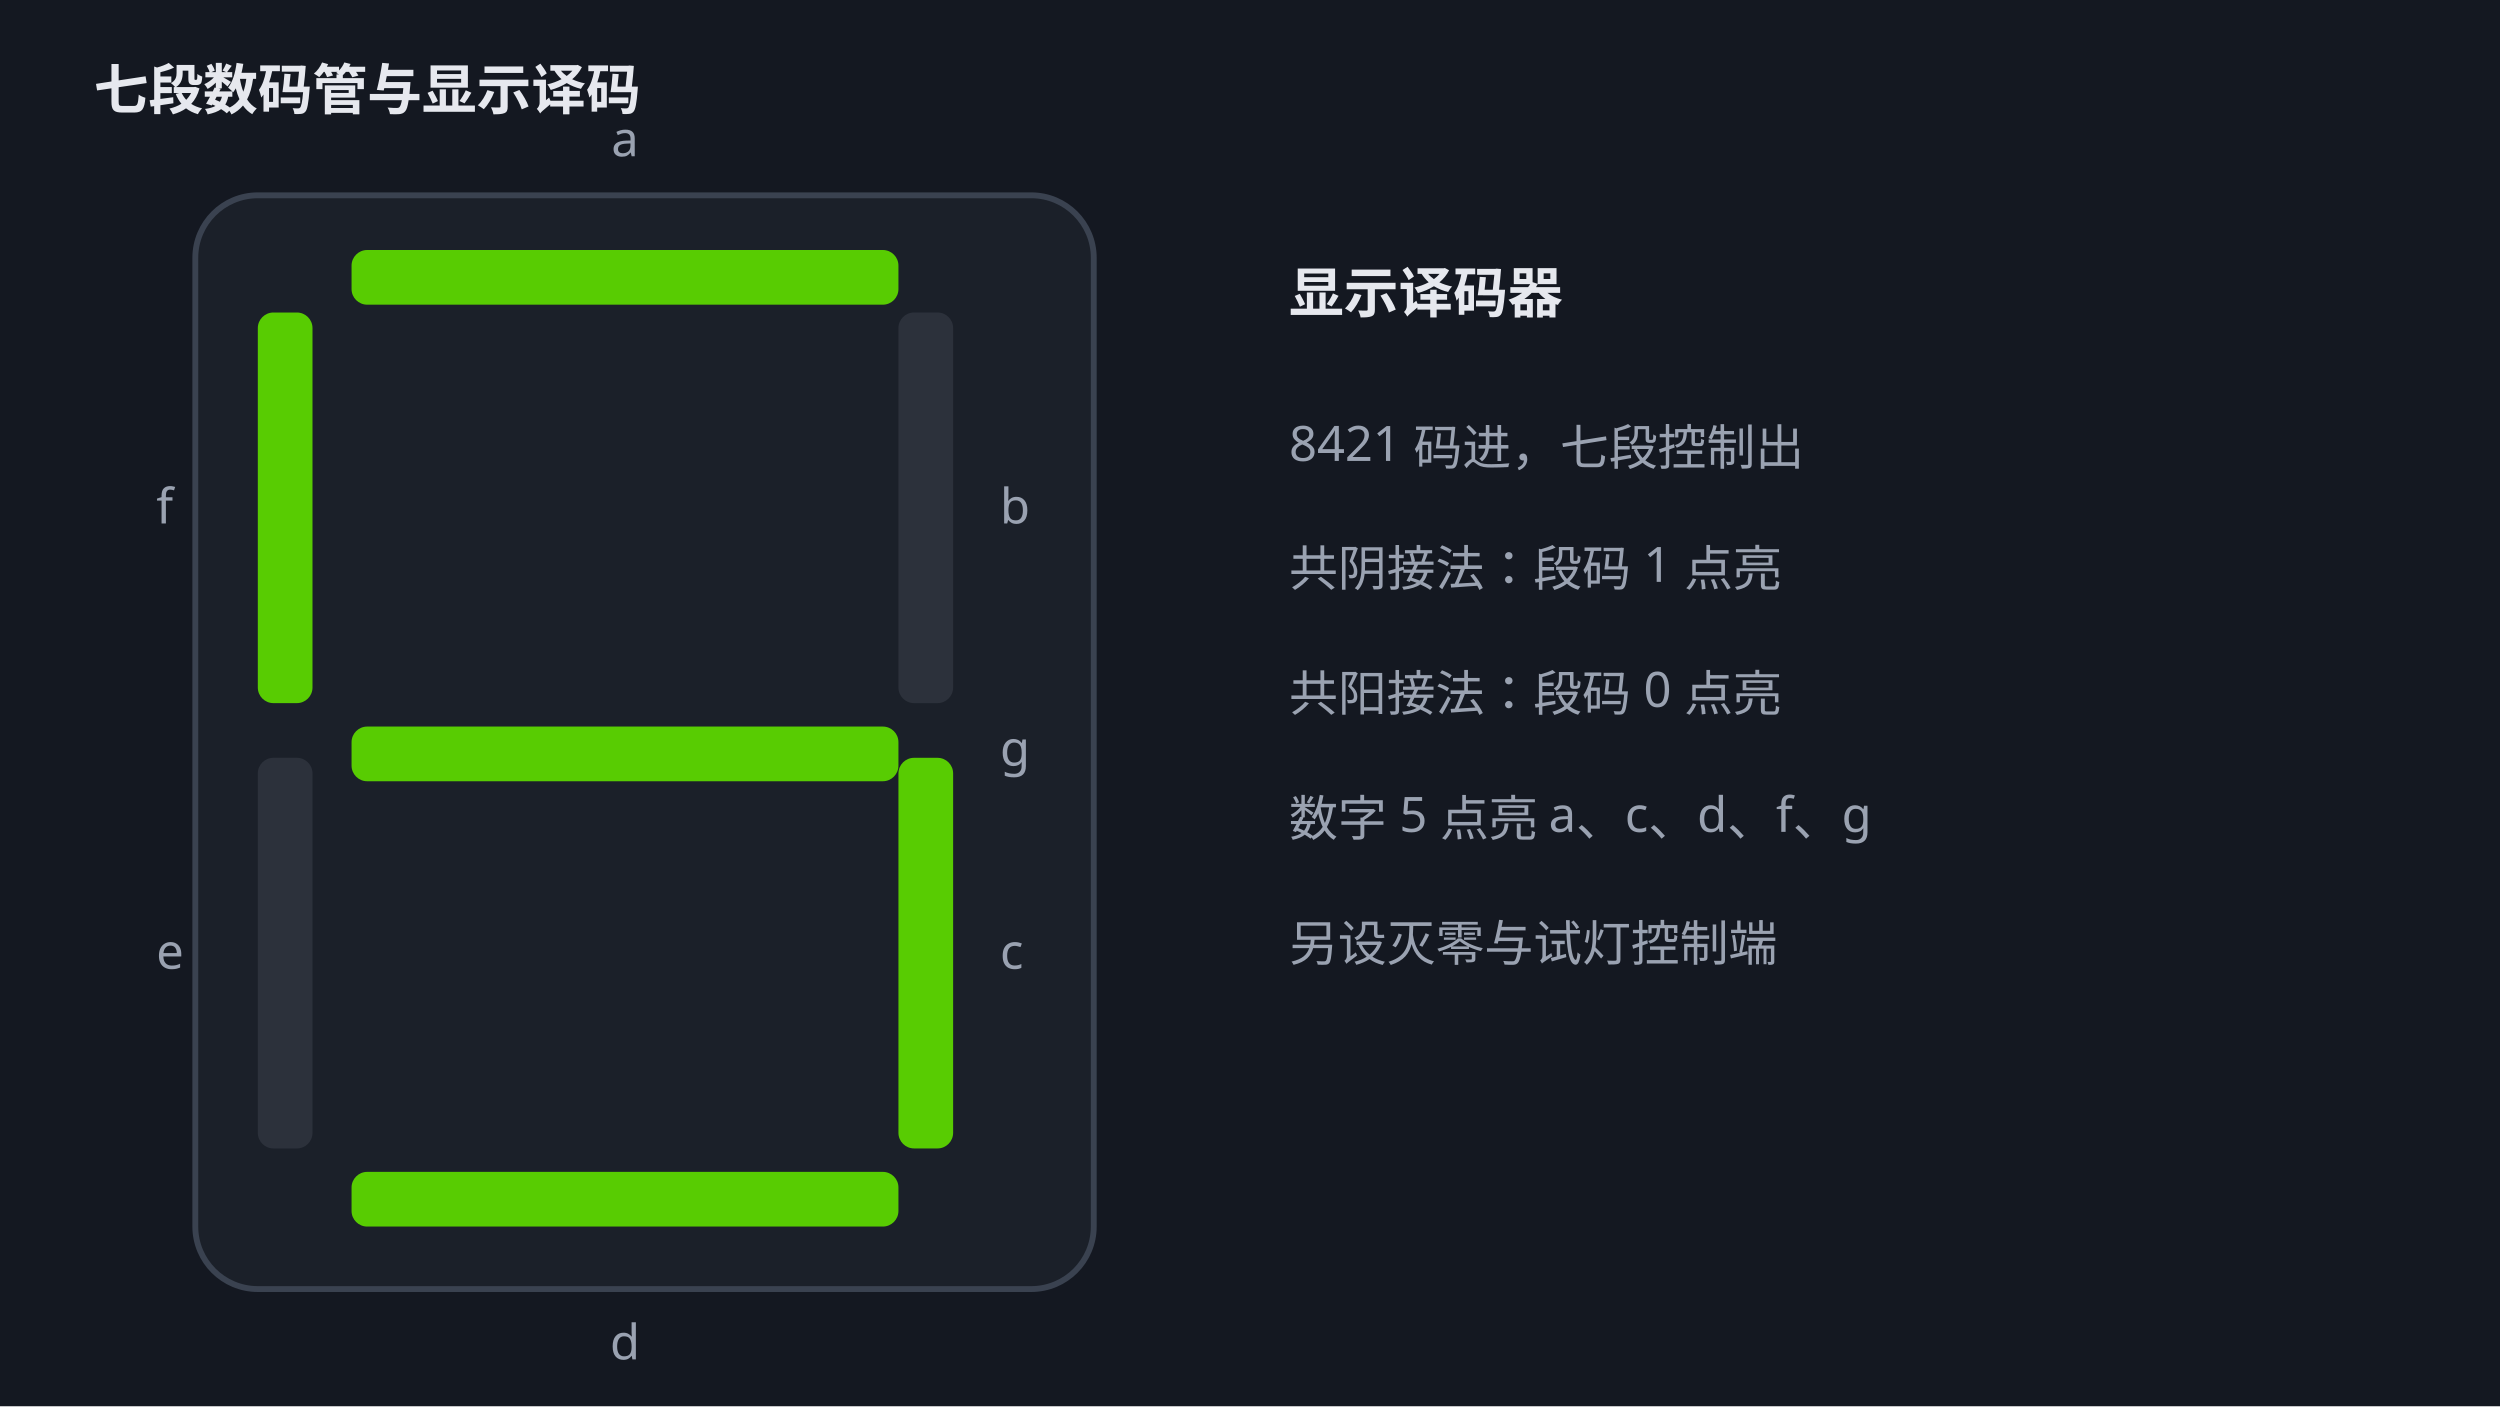
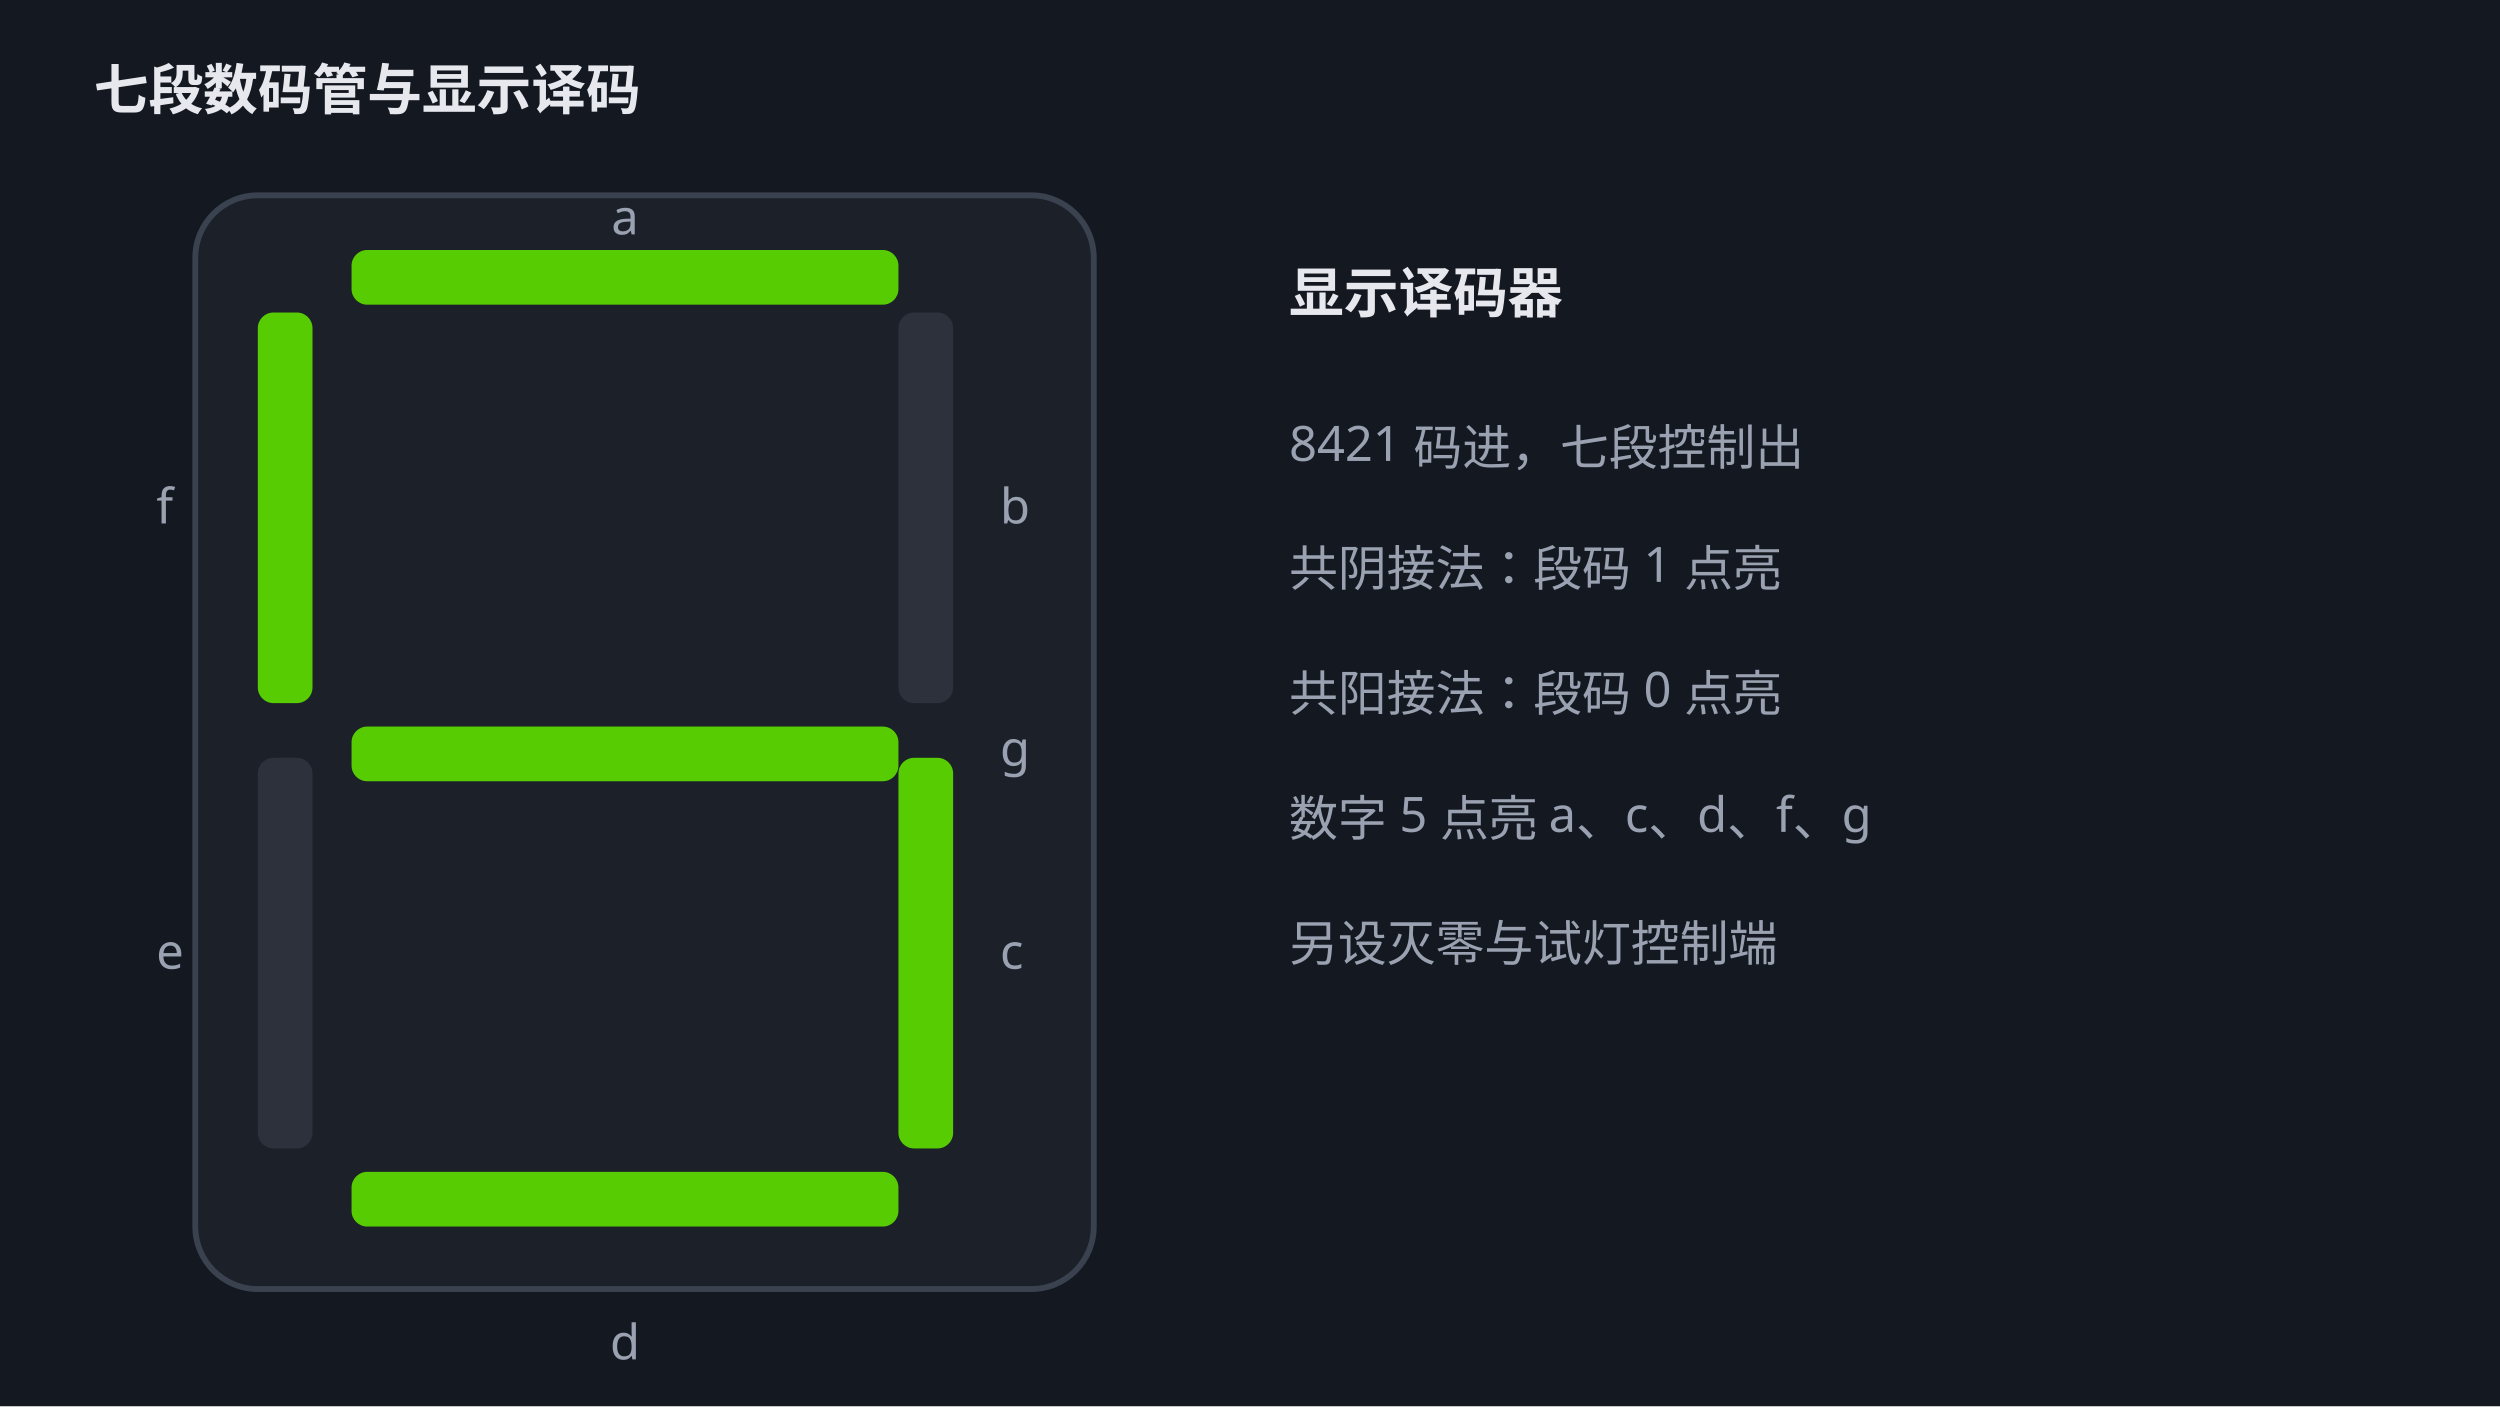
<svg xmlns="http://www.w3.org/2000/svg" viewBox="0 0 640 360" role="img" aria-label="七段数码管的 a 到 g 段与数字 5 的点亮情况">
  <style>
.t{fill:#e6e8ee;font-family:"Segoe UI","Microsoft YaHei",sans-serif;font-size:13px}
.b{fill:#e6e8ee;font-family:"Segoe UI","Microsoft YaHei",sans-serif;font-size:14px;font-weight:600}
.m{fill:#9aa2b1;font-family:"Segoe UI","Microsoft YaHei",sans-serif;font-size:12.5px}
</style>
  <rect width="100%" height="100%" fill="#141821" />
  <text x="24" y="28" class="b">七段数码管与显示译码</text>
  <rect x="50" y="50" width="230" height="280" rx="16" fill="#1b2029" stroke="#3a4250" stroke-width="1.5" />
  <rect x="90" y="64" width="140" height="14" rx="4" fill="#58cc02" />
  <rect x="230" y="80" width="14" height="100" rx="4" fill="#2c313b" />
  <rect x="230" y="194" width="14" height="100" rx="4" fill="#58cc02" />
  <rect x="90" y="300" width="140" height="14" rx="4" fill="#58cc02" />
  <rect x="66" y="194" width="14" height="100" rx="4" fill="#2c313b" />
  <rect x="66" y="80" width="14" height="100" rx="4" fill="#58cc02" />
  <rect x="90" y="186" width="140" height="14" rx="4" fill="#58cc02" />
-   <text x="160" y="40" class="m" text-anchor="middle">a</text>
+   <text x="160" y="60" class="m" text-anchor="middle">a</text>
  <text x="256" y="134" class="m">b</text>
  <text x="256" y="248" class="m">c</text>
  <text x="160" y="348" class="m" text-anchor="middle">d</text>
  <text x="40" y="248" class="m">e</text>
  <text x="40" y="134" class="m">f</text>
  <text x="256" y="196" class="m">g</text>
  <text x="330" y="80" class="b">显示译码器</text>
  <text x="330" y="118" class="m">8421 码进，七段控制出</text>
  <text x="330" y="150" class="m">共阴接法：段码 1 点亮</text>
  <text x="330" y="182" class="m">共阳接法：段码 0 点亮</text>
  <text x="330" y="214" class="m">数字 5 点亮 a、c、d、f、g</text>
  <text x="330" y="246" class="m">另设灭零与试灯控制端</text>
</svg>
